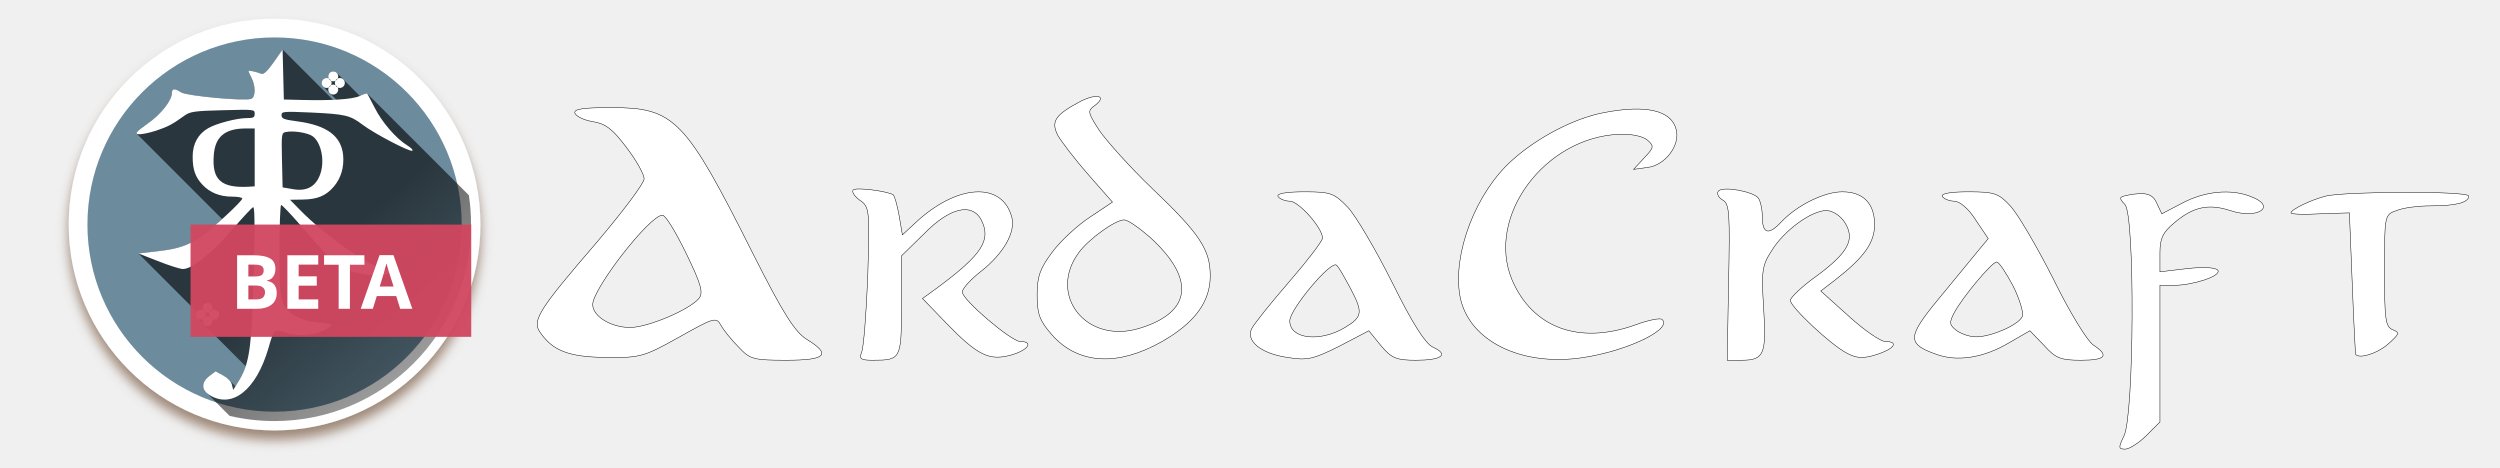
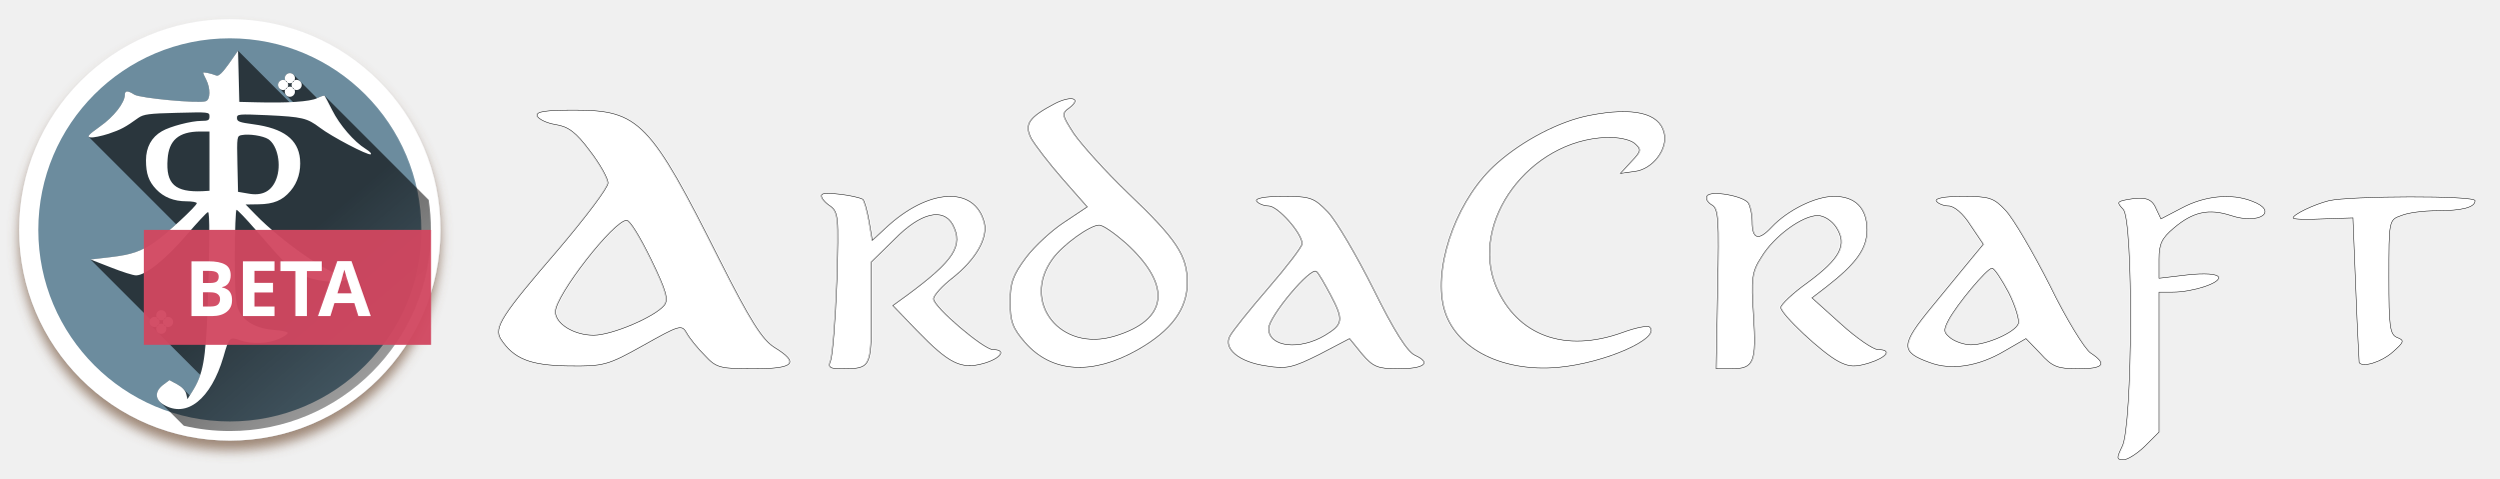
- <svg xmlns="http://www.w3.org/2000/svg" x="0" y="0" height="50" version="1.1">
+ <svg xmlns="http://www.w3.org/2000/svg" x="0" y="0" viewBox="0 0 261 50" version="1.1">
  <defs>
    <linearGradient x1="9.249" y1="5.289" x2="56.075" y2="60.035" gradientUnits="userSpaceOnUse" id="color-1">
      <stop offset="0.41" stop-color="#000000" stop-opacity="0.61" />
      <stop offset="1" stop-color="#000000" stop-opacity="0" />
    </linearGradient>
    <filter id="dropshadow">
      <feColorMatrix type="matrix" values="0 0 0 0 .25  0 0 0 0 .15  0 0 0 0 .1  0 0 0 .8 0" />
      <feOffset dx="0" dy="1" />
      <feGaussianBlur stdDeviation="0.6" />
      <feComposite in="SourceGraphic" />
    </filter>
  </defs>
  <g fill="none" stroke="none" stroke-width="none" stroke-linecap="butt" stroke-linejoin="miter" stroke-miterlimit="none" stroke-dasharray="" stroke-dashoffset="0" font-family="none" font-weight="none" font-size="none" text-anchor="none" mix-blend-mode="normal">
    <g fill="#ffffff" stroke="none" stroke-width="1" stroke-miterlimit="4" font-family="&quot;Open Sans&quot;, sans-serif" font-weight="normal" font-size="14" text-anchor="start">
      <g />
    </g>
    <g fill="#ffffff" stroke="none" stroke-width="1" stroke-miterlimit="4" font-family="&quot;Open Sans&quot;, sans-serif" font-weight="normal" font-size="14" text-anchor="start">
      <g />
    </g>
    <path d="M3,24c0,-11.598 9.402,-21 21,-21c11.598,0 21,9.402 21,21c0,11.598 -9.402,21 -21,21c-11.598,0 -21,-9.402 -21,-21z" fill="#6c8c9e" stroke="white" stroke-width="2" stroke-miterlimit="10" font-family="sans-serif" font-weight="normal" font-size="12" text-anchor="start" filter="url(#dropshadow)" />
    <path d="M33.896,9.996l10.872,10.872c0.153,1.022 0.232,2.068 0.232,3.132c0,11.598 -9.402,21 -21,21c-1.653,0 -3.261,-0.191 -4.804,-0.552l-2.487,-2.487c-0.534,-0.534 -0.414,-1.226 0.373,-1.806l0.619,-0.464l0.818,0.442c0.221,0.121 0.419,0.268 0.576,0.425l0.731,0.731l0.24,-0.382l0.823,0.823c0,0 0,0 0,0l-0.823,-0.823c0.363,-0.573 0.638,-1.114 0.85,-1.758c0,0 -5.158,-5.158 -5.158,-5.158c-0.096,-0.096 -0.155,-0.229 -0.155,-0.375c0,-0.107 0.032,-0.206 0.086,-0.29l-6.228,-6.228l2.077,-0.243c2.232,-0.265 3.204,-0.597 4.662,-1.613c0.501,-0.34 1.37,-1.073 2.2,-1.822l-9.129,-9.129c-0.108,-0.108 0.199,-0.381 1.161,-1.069c1.458,-1.016 2.607,-2.497 2.607,-3.314c0,-0.464 0.309,-0.464 0.994,-0.022c0.597,0.376 6.783,0.95 7.468,0.685c0.486,-0.177 0.486,-1.348 0.044,-2.232c-0.177,-0.331 -0.331,-0.685 -0.331,-0.729c0,-0.11 0.773,0.044 1.392,0.287c0.243,0.088 0.641,-0.309 1.304,-1.237l0.95,-1.37l5.381,5.381c0.123,-0.005 0.243,-0.011 0.359,-0.018c0,0 -1.41,-1.41 -1.41,-1.41c-0.096,-0.096 -0.155,-0.229 -0.155,-0.375c0,0 0.53,0.53 0.53,0.53c0,0 0,0 0,0l-0.53,-0.53c0,-0.293 0.237,-0.53 0.53,-0.53l0,0c0,0 0,0 0,0c0.082,0 0.159,0.018 0.228,0.052c-0.033,-0.069 -0.052,-0.147 -0.052,-0.228c0,-0.293 0.237,-0.53 0.53,-0.53l0,0c0.146,0 0.279,0.059 0.375,0.155l0.003,0.003c-0.001,-0.001 -0.002,-0.002 -0.003,-0.003l2.467,2.467c0.392,-0.194 0.738,-0.302 0.782,-0.258z" fill="url(#color-1)" stroke-width="1" stroke-miterlimit="10" font-family="sans-serif" font-weight="normal" font-size="12" text-anchor="start" />
    <path d="M24.859,5.289l0.133,5.347l1.812,0.044c3.226,0.088 5.546,-0.066 6.297,-0.42c0.398,-0.199 0.751,-0.309 0.795,-0.265c0.044,0.044 0.398,0.729 0.795,1.502c0.773,1.547 2.276,3.292 3.491,4.043c0.442,0.265 0.663,0.53 0.53,0.574c-0.331,0.11 -4.088,-1.856 -5.303,-2.784c-1.348,-1.016 -1.834,-1.127 -5.502,-1.304c-3.027,-0.133 -3.16,-0.11 -3.16,0.287c0,0.376 0.243,0.464 1.723,0.663c3.137,0.42 4.662,1.569 4.861,3.624c0.11,1.259 -0.221,2.43 -0.994,3.336c-0.84,0.994 -1.768,1.37 -3.314,1.392l-1.37,0.022l1.038,1.061c2.696,2.784 7.822,6.341 9.125,6.341c0.641,0 0.707,0.42 0.088,0.574c-1.083,0.265 -3.27,-0.044 -4.419,-0.641c-1.149,-0.574 -1.812,-1.237 -4.839,-4.75c-0.972,-1.127 -1.856,-2.033 -1.944,-2.033c-0.088,0 -0.177,2.143 -0.177,4.75c0,3.844 0.066,4.905 0.354,5.634c0.486,1.237 1.834,2.011 3.734,2.165c0.795,0.044 1.436,0.199 1.436,0.309c0,0.11 -0.42,0.398 -0.928,0.619c-1.127,0.508 -2.872,0.574 -4.088,0.133c-1.038,-0.376 -1.127,-0.287 -1.701,1.745c-1.304,4.419 -3.844,6.452 -6.275,4.971c-0.906,-0.552 -0.906,-1.392 0.022,-2.077l0.619,-0.464l0.818,0.442c0.486,0.265 0.862,0.663 0.928,0.994l0.133,0.552l0.486,-0.773c1.149,-1.812 1.414,-3.314 1.613,-8.727c0.221,-6.805 0.243,-10.053 0.044,-10.031c-0.11,0 -1.127,1.105 -2.276,2.43c-2.165,2.519 -4.242,4.176 -5.236,4.176c-0.309,0 -1.48,-0.376 -2.651,-0.84l-2.099,-0.818l2.077,-0.243c2.232,-0.265 3.204,-0.597 4.662,-1.613c1.171,-0.795 4.353,-3.734 4.353,-4.021c0,-0.11 -0.486,-0.199 -1.083,-0.199c-1.304,0 -2.364,-0.42 -3.16,-1.259c-0.773,-0.818 -1.061,-1.613 -1.061,-3.027c0,-1.348 0.574,-2.408 1.657,-3.027c0.862,-0.508 3.071,-1.083 4.132,-1.083c0.707,0 0.84,-0.066 0.84,-0.464c0,-0.464 -0.044,-0.464 -3.403,-0.376c-2.917,0.066 -3.469,0.155 -3.999,0.508c-1.414,1.016 -1.834,1.237 -3.137,1.679c-0.751,0.243 -1.613,0.42 -1.878,0.376c-0.42,-0.044 -0.265,-0.243 0.972,-1.127c1.458,-1.016 2.607,-2.497 2.607,-3.314c0,-0.464 0.309,-0.464 0.994,-0.022c0.597,0.376 6.783,0.95 7.468,0.685c0.486,-0.177 0.486,-1.348 0.044,-2.232c-0.177,-0.331 -0.331,-0.685 -0.331,-0.729c0,-0.11 0.773,0.044 1.392,0.287c0.243,0.088 0.641,-0.309 1.304,-1.237z M21.876,13.73l-1.038,0c-2.165,0.022 -3.204,0.906 -3.336,2.872c-0.199,2.607 0.773,3.491 3.668,3.358l0.707,-0.044z M25.235,14.105c-0.486,0.088 -0.508,0.133 -0.442,3.005l0.066,2.917l1.038,0.177c1.48,0.287 2.475,-0.221 2.961,-1.525c0.552,-1.458 0.133,-3.513 -0.84,-4.154c-0.574,-0.354 -2.011,-0.574 -2.784,-0.42z M29.035,8.869c0,-0.293 0.237,-0.53 0.53,-0.53c0.082,0 0.159,0.018 0.228,0.052c-0.033,-0.069 -0.052,-0.147 -0.052,-0.228c0,-0.293 0.237,-0.53 0.53,-0.53c0.293,0 0.53,0.237 0.53,0.53c0,0.082 -0.018,0.159 -0.052,0.228c0.069,-0.033 0.147,-0.052 0.228,-0.052c0.293,0 0.53,0.237 0.53,0.53c0,0.293 -0.237,0.53 -0.53,0.53c-0.082,0 -0.159,-0.018 -0.228,-0.052c0.033,0.069 0.052,0.147 0.052,0.228c0,0.293 -0.237,0.53 -0.53,0.53c-0.293,0 -0.53,-0.237 -0.53,-0.53c0,-0.082 0.018,-0.159 0.052,-0.228c-0.069,0.033 -0.147,0.052 -0.228,0.052c-0.293,0 -0.53,-0.237 -0.53,-0.53z M17.318,34.094c0.033,0.069 0.052,0.147 0.052,0.228c0,0.293 -0.237,0.53 -0.53,0.53c-0.293,0 -0.53,-0.237 -0.53,-0.53c0,-0.082 0.018,-0.159 0.052,-0.228c-0.069,0.033 -0.147,0.052 -0.228,0.052c-0.293,0 -0.53,-0.237 -0.53,-0.53c0,-0.293 0.237,-0.53 0.53,-0.53c0.082,0 0.159,0.018 0.228,0.052c-0.033,-0.069 -0.052,-0.147 -0.052,-0.228c0,-0.293 0.237,-0.53 0.53,-0.53c0.293,0 0.53,0.237 0.53,0.53c0,0.082 -0.018,0.159 -0.052,0.228c0.069,-0.033 0.147,-0.052 0.228,-0.052c0.293,0 0.53,0.237 0.53,0.53c0,0.293 -0.237,0.53 -0.53,0.53c-0.082,0 -0.159,-0.018 -0.228,-0.052z M30.272,9.045c0.082,0 0.159,0.018 0.228,0.052c-0.033,-0.069 -0.052,-0.147 -0.052,-0.228c0,-0.082 0.018,-0.159 0.052,-0.228c-0.069,0.033 -0.147,0.052 -0.228,0.052c-0.082,0 -0.159,-0.018 -0.228,-0.052c0.033,0.069 0.052,0.147 0.052,0.228c0,0.082 -0.018,0.159 -0.052,0.228c0.069,-0.033 0.147,-0.052 0.228,-0.052z M16.839,33.438c-0.082,0 -0.159,-0.018 -0.228,-0.052c0.033,0.069 0.052,0.147 0.052,0.228c0,0.082 -0.018,0.159 -0.052,0.228c0.069,-0.033 0.147,-0.052 0.228,-0.052c0.082,0 0.159,0.018 0.228,0.052c-0.033,-0.069 -0.052,-0.147 -0.052,-0.228c0,-0.082 0.018,-0.159 0.052,-0.228c-0.069,0.033 -0.147,0.052 -0.228,0.052z M17.067,33.843c0.052,0.109 0.141,0.198 0.251,0.251c-0.052,-0.109 -0.141,-0.198 -0.251,-0.251z M16.611,33.386c-0.052,-0.109 -0.141,-0.198 -0.251,-0.251c0.052,0.109 0.141,0.198 0.251,0.251z M16.36,34.094c0.109,-0.052 0.198,-0.141 0.251,-0.251c-0.109,0.052 -0.198,0.141 -0.251,0.251z M30.044,8.64c-0.052,-0.109 -0.141,-0.198 -0.251,-0.251c0.052,0.109 0.141,0.198 0.251,0.251z M29.794,9.347c0.109,-0.052 0.198,-0.141 0.251,-0.251c-0.109,0.052 -0.198,0.141 -0.251,0.251z M17.318,33.136c-0.109,0.052 -0.198,0.141 -0.251,0.251c0.109,-0.052 0.198,-0.141 0.251,-0.251z M30.751,8.39c-0.109,0.052 -0.198,0.141 -0.251,0.251c0.109,-0.052 0.198,-0.141 0.251,-0.251z M30.501,9.097c0.052,0.109 0.141,0.198 0.251,0.251c-0.052,-0.109 -0.141,-0.198 -0.251,-0.251z" fill="#ffffff" stroke-width="0" stroke-miterlimit="10" font-family="sans-serif" font-weight="normal" font-size="12" text-anchor="start" />
    <path d="M15.02,36l0,-12l30,0l0,12z" fill-opacity="0.95" fill="#d14760" stroke-width="1" stroke-miterlimit="10" font-family="sans-serif" font-weight="normal" font-size="12" text-anchor="start" />
    <text x="29" y="33" fill="#ffffff" stroke-width="1" stroke-miterlimit="10" font-family="sans-serif" font-weight="bold" font-size="8" text-anchor="middle">BETA</text>
  </g>
  <g id="text" transform="translate(50,50) scale(0.05,-0.05)" fill="white" stroke="black" stroke-width="1">
    <path d="M1204 784 c-55 -29 -65 -43 -50 -73 8 -14 37 -52 66 -85 l51 -58 -48 -32 c-26 -17 -62 -50 -80 -74 -27 -36 -33 -53 -33 -92 0 -41 5 -55 31 -85 56-64 141 -69 236 -15 70 40 103 85 103 140 0 56 -21 89 -124 187 -47 45 -97 101 -113 124 -25 39 -26 42 -9 54 26 20 4 26 -30 9z m147 -291 c98 -89 90 -161 -23 -195 -113 -34 -196 71-129 162 21 29 78 70 97 70 8 0 32-17 55-37z" />
    <path d="M122 758 c3-7 20-15 38-18 27-4 43-16 72-55 21-27 38-58 38-67 0-10-47-72-103-138-119-138-136-164-121-188 27-41 61-55 141-56 74-1 82 1 157 43 75 42 80 44 90 26 6-11 23-32 38-47 24-26 32-28 102-28 85 0 97 12 43 45-25 16-50 55-114 182-145 289-168 313-303 313-61 0-81-3-78-12z m238-300 c32-66 37-84 27-96-20-24-109-62-147-62-41 0-80 24-80 49 0 34 122 191 149 191 7 0 29-37 51-82z" />
    <path d="M2320 759 c-62-12-139-52-193-100-79-69-130-202-113-293 17-89 118-144 241-133 98 9 215 61 191 84-3 4-29-1-56-11-121-44-221-7-265 96-56 135 70 305 230 311 24 1 49-4 59-12 15-13 15-16-6-38 l-23-25 29 4 c38 4 71 47 62 81-10 41-64 54-156 36z" />
    <path d="M717 594 c-4-4 3-14 14-22 21-14 21-21 17-161-3-80-9-154-13-164-6-14-2-17 23-17 61 0 62 2 62 117 l0 106 49 48 c54 55 101 66 121 30 23-44 3-75-96-148 l-29-21 50-52 c67-69 92-82 139-69 36 10 50 29 20 29-19 0-124 89-124 106 0 7 18 27 40 44 48 38 74 83 66 115-20 78-118 72-207-12 l-27-25-7 41 c-4 23-10 43-13 45-16 8-79 16-85 10z" />
    <path d="M2566 591 c-4-5 1-14 10-19 14-8 15-30 12-175 l-3-167 31 0 c48 0 53 13 47 110-5 79-4 92 17 124 26 43 85 86 117 86 13 0 30-11 39-25 23-36 9-64-60-115-31-22-56-46-56-52 0-14 86-95 121-113 21-11 34-12 63-3 38 12 49 28 19 28-10 0-45 24-78 54 l-60 54 30 23 c63 49 85 80 85 119 0 45-24 70-69 70-39 0-97-29-130-64-28-30-41-26-41 12 0 15-4 32-8 38-10 15-79 27-86 15z" />
    <path d="M1625 580 c3-5 15-10 25-10 19 0 70-57 70-79 0-6-32-48-71-93-39-45-75-90-80-100-14-26 19-54 76-62 42-7 55-4 111 24 l63 33 26-32 c23-27 33-31 75-31 55 0 71 12 36 28-16 7-44 51-87 138-35 70-78 143-95 161-29 30-36 33-93 33-39 0-60-4-56-10z m154-195 c28-53 27-62-11-85-53-32-118-25-118 14 0 25 89 131 100 119 5-4 17-26 29-48z" />
    <path d="M3045 580 c3-5 15-10 25-10 12 0 31-16 46-40 l27-40-24-29 c-13-16-51-62-83-101-66-80-67-95-5-117 45-17 102-8 156 24 l45 26 30-31 c25-28 36-32 79-32 54 0 61 10 26 33-12 8-51 71-85 141-35 69-76 139-92 156-25 27-34 30-90 30-38 0-59-4-55-10z m151-191 c14-28 23-58 20-65-7-18-66-44-99-44-13 0-31 6-41 13-16 12-17 17-6 38 18 34 81 109 91 109 5 0 20-23 35-51z" />
    <path d="M3442 583 c-20-4-20-6-7-20 22-21 20-453-2-495-12-25-12-28 3-28 8 0 29 13 45 29 l29 29 0 146 0 146 28 0 c43 0 103 20 96 32-4 6-28 8-65 4 l-59-7 0 40 c0 32 6 44 31 65 40 34 73 41 119 26 60-20 101 9 44 30-43 17-99 11-146-14 l-44-23-10 21 c-9 22-24 26-62 19z" />
    <path d="M3865 581 c-32-8-75-29-75-36 0-3 28-4 63-2 l62 2 6-150 c3-82 7-151 7-152 7-11 46 1 69 21 25 22 26 25 11 31-16 6-18 22-18 126 0 119 0 120 26 129 14 6 47 10 74 10 53 0 80 7 80 21 0 11-261 10-305 0z" />
  </g>
</svg>
